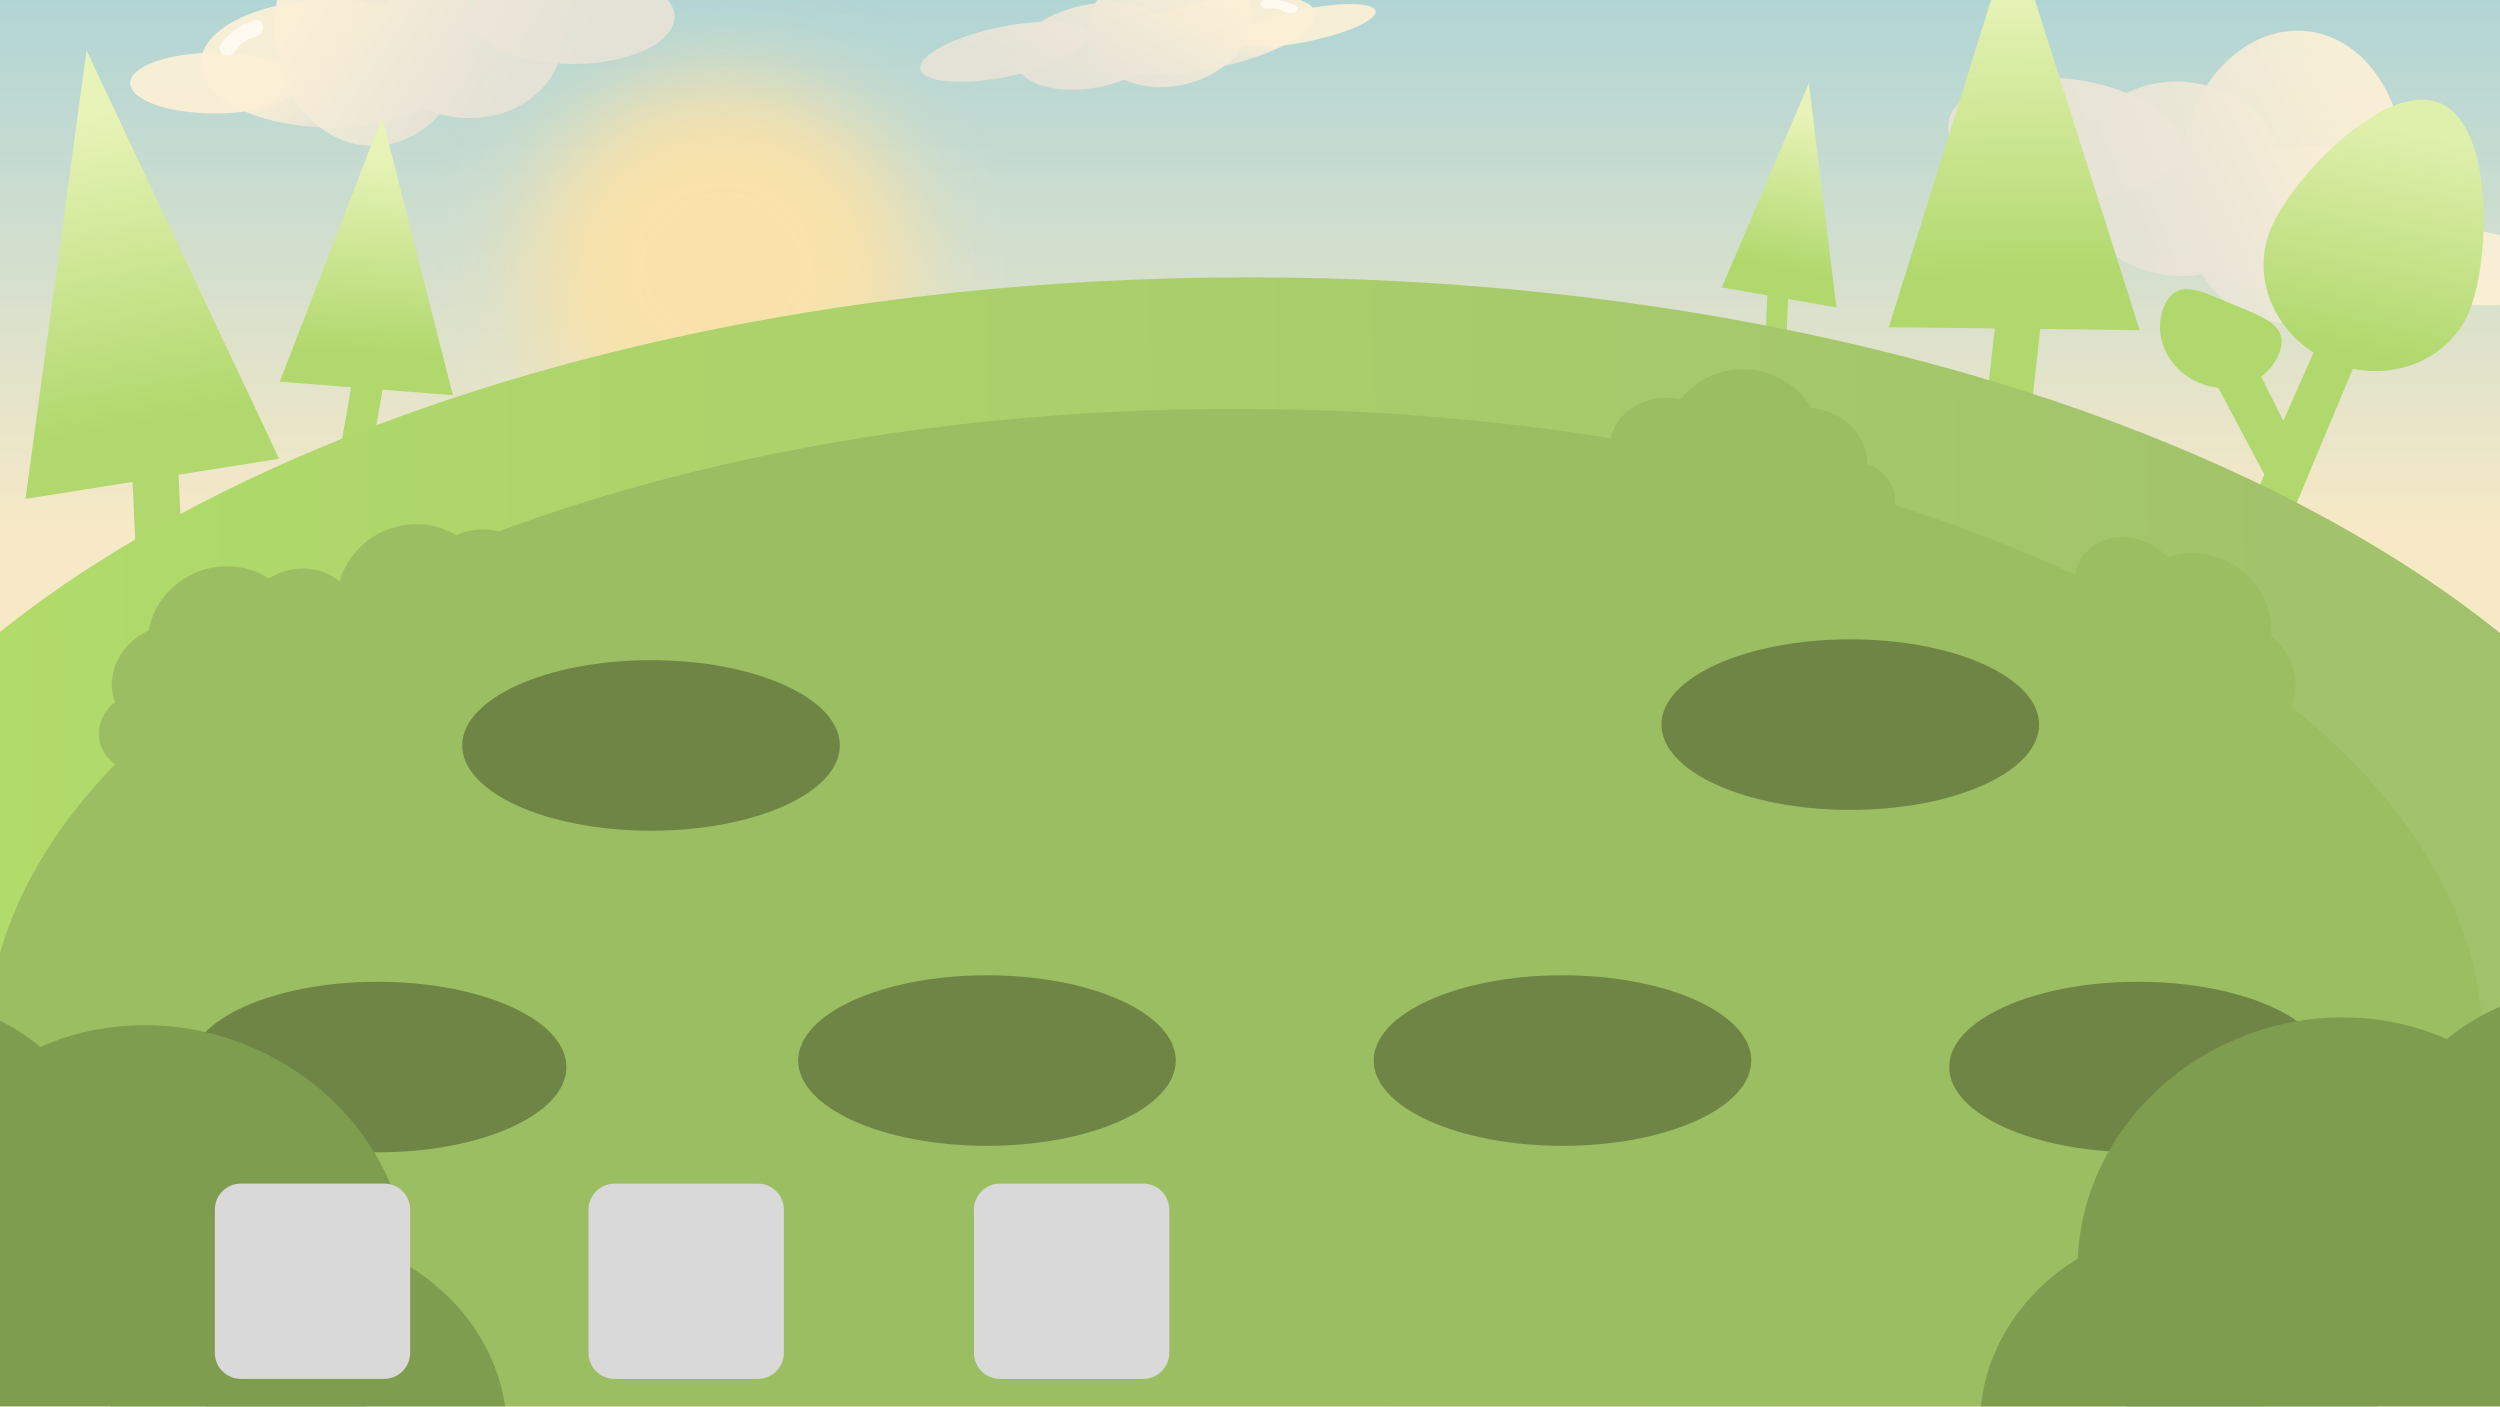
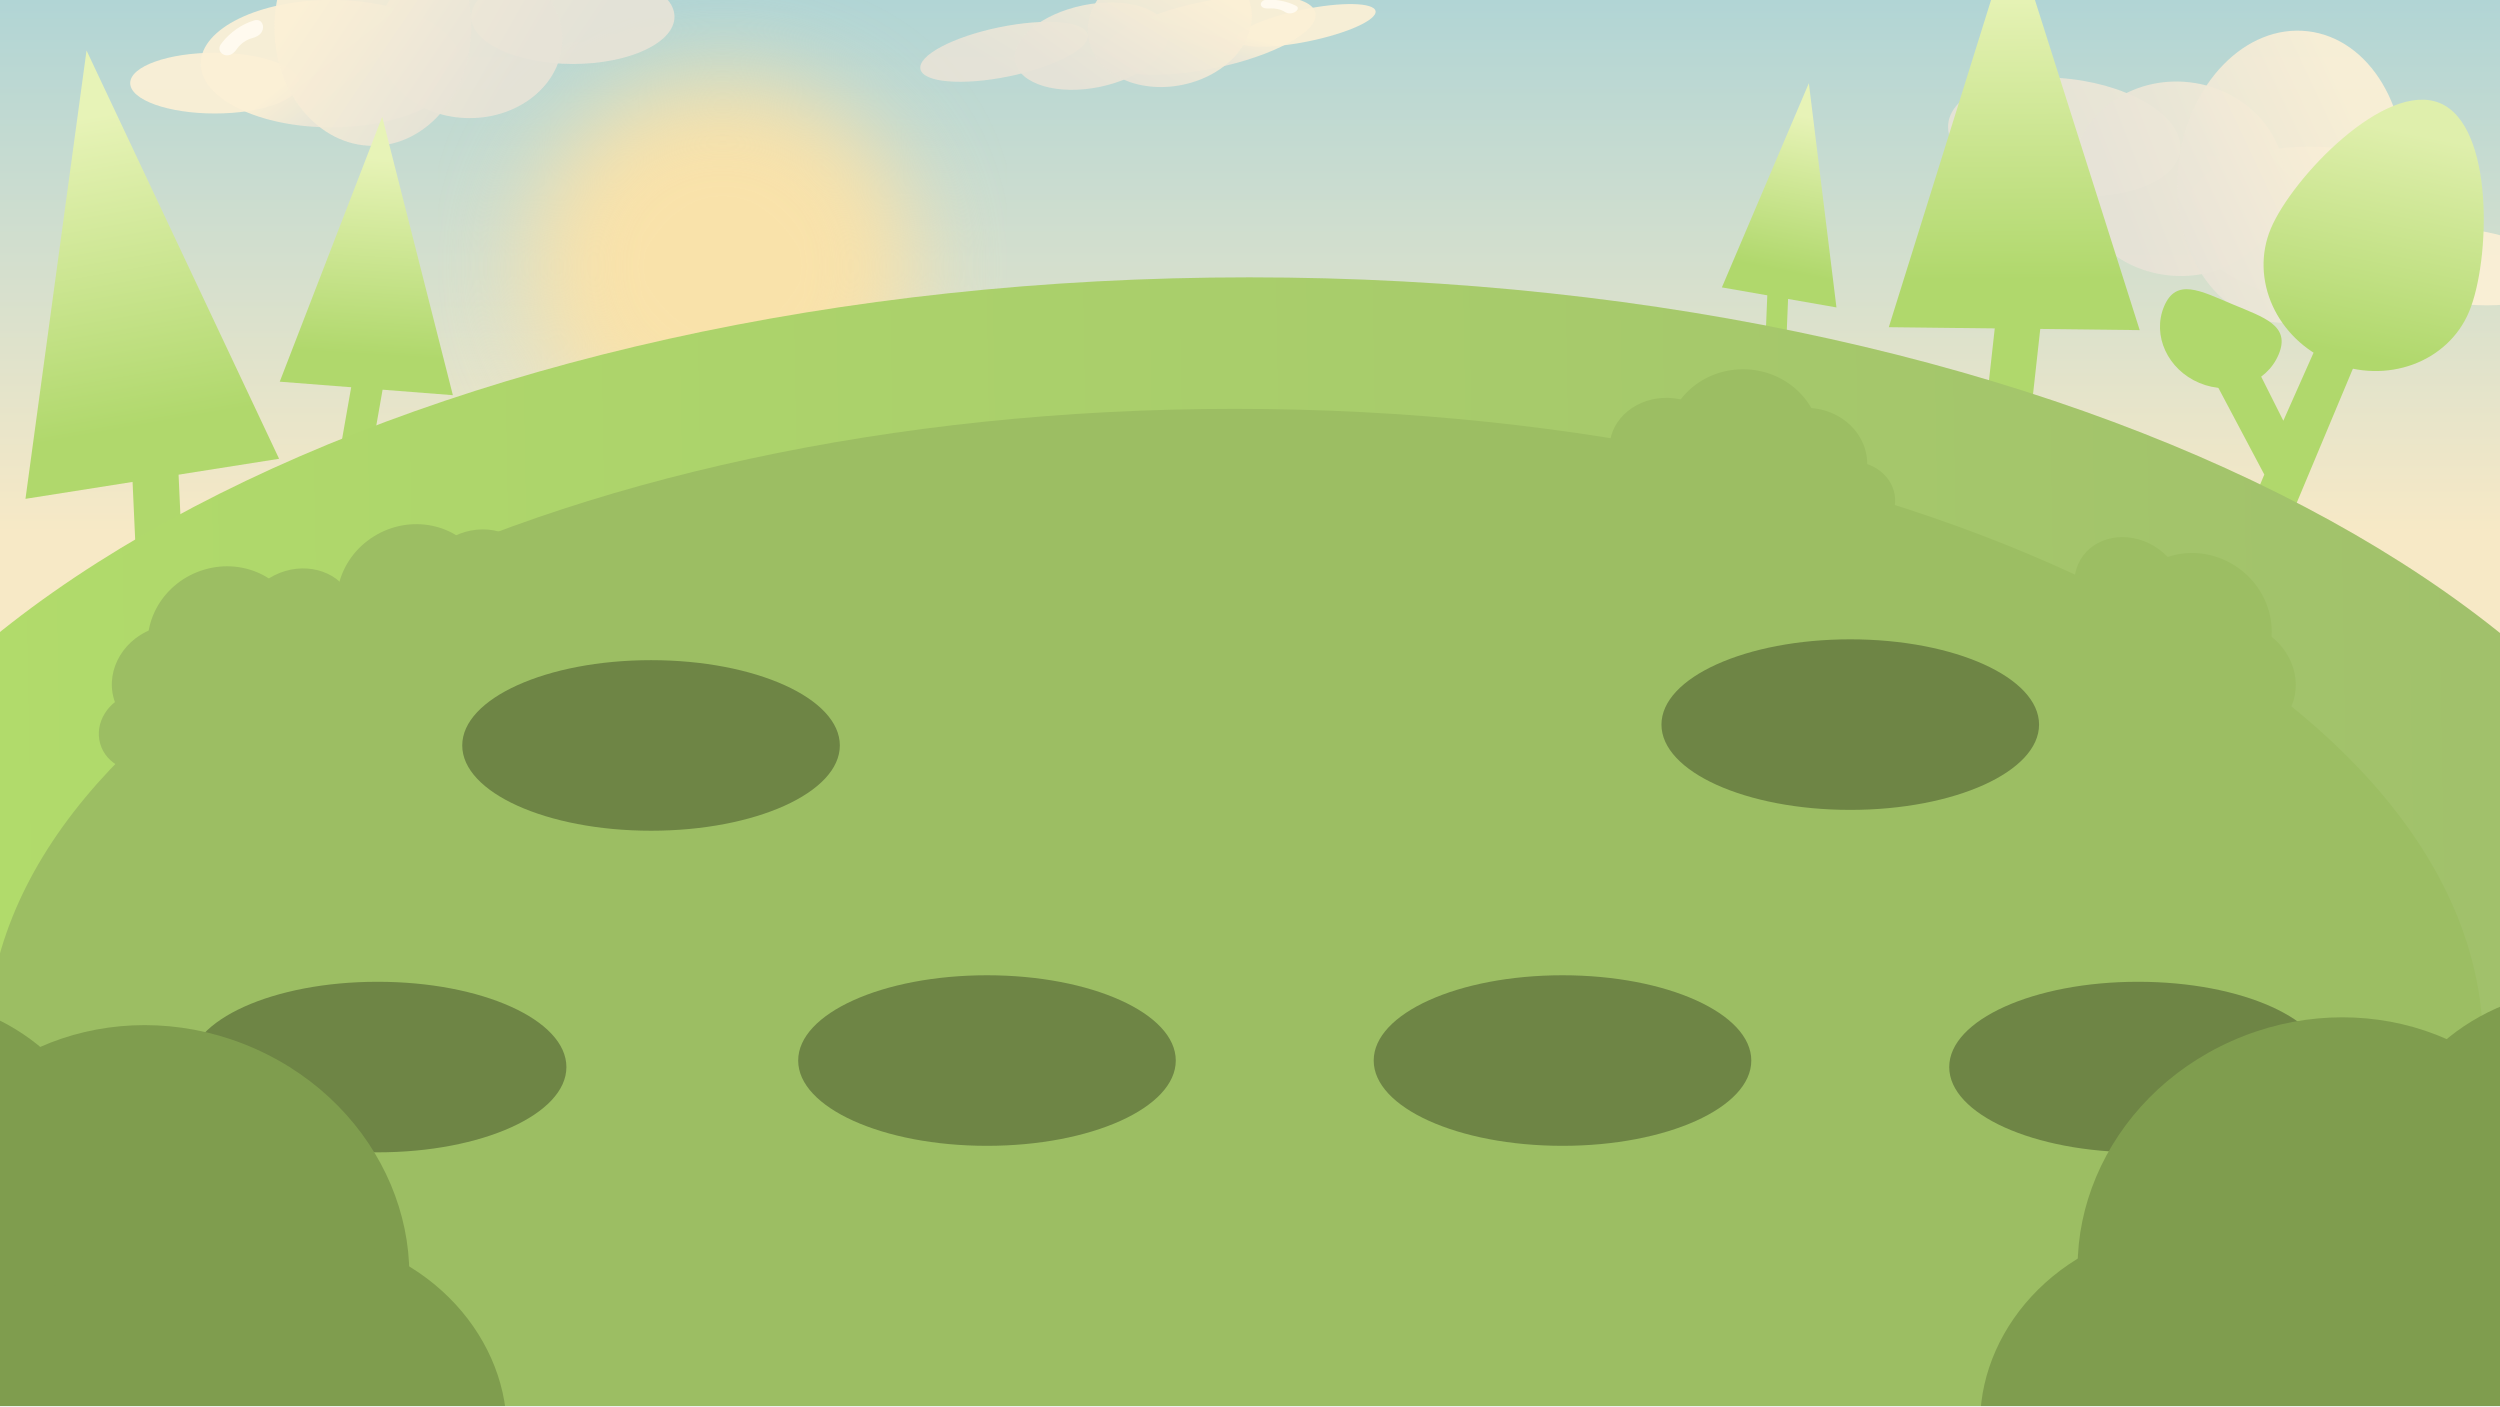
<svg xmlns="http://www.w3.org/2000/svg" width="1920" height="1080" viewBox="0 0 1920 1080" fill="none">
-   <g clip-path="url(#clip0_2186_3)">
-     <g clip-path="url(#clip1_2186_3)">
-       <rect width="1920" height="1080" fill="url(#paint0_linear_2186_3)" />
-       <g filter="url(#filter0_f_2186_3)">
-         <ellipse cx="555" cy="204.5" rx="148" ry="143.5" fill="#F9E2AA" />
+   <g clip-path="url(#clip0_2255_4)">
+     <mask id="mask0_2255_4" style="mask-type:luminance" maskUnits="userSpaceOnUse" x="0" y="0" width="1920" height="1080">
+       <path d="M1920 0H0V1080H1920V0Z" fill="white" />
+     </mask>
+     <g mask="url(#mask0_2255_4)">
+       <mask id="mask1_2255_4" style="mask-type:luminance" maskUnits="userSpaceOnUse" x="0" y="0" width="1920" height="1080">
+         <path d="M1920 0H3.05176e-05V1080H1920V0Z" fill="white" />
+       </mask>
+       <g mask="url(#mask1_2255_4)">
+         <path d="M1920 0H3.05176e-05V1080H1920V0Z" fill="url(#paint0_linear_2255_4)" />
+         <g filter="url(#filter0_f_2255_4)">
+           <path d="M555 348C636.738 348 703 283.753 703 204.5C703 125.247 636.738 61 555 61C473.262 61 407 125.247 407 204.5C407 283.753 473.262 348 555 348Z" fill="#F9E2AA" />
+         </g>
+         <path opacity="0.92" d="M439.964 49.136C483.062 49.136 518.001 32.908 518.001 12.889C518.001 -7.131 483.062 -23.359 439.964 -23.359C396.866 -23.359 361.928 -7.131 361.928 12.889C361.928 32.908 396.866 49.136 439.964 49.136Z" fill="url(#paint1_linear_2255_4)" />
+         <path opacity="0.92" d="M164.989 87.159C200.882 87.159 229.978 76.718 229.978 63.838C229.978 50.959 200.882 40.518 164.989 40.518C129.096 40.518 100 50.959 100 63.838C100 76.718 129.096 87.159 164.989 87.159Z" fill="#FCF0D6" />
+         <path opacity="0.92" d="M254.35 97.805C309.685 97.805 354.542 75.902 354.542 48.883C354.542 21.864 309.685 -0.039 254.35 -0.039C199.016 -0.039 154.158 21.864 154.158 48.883C154.158 75.902 199.016 97.805 254.35 97.805Z" fill="url(#paint2_linear_2255_4)" />
+         <path opacity="0.92" d="M360.696 90.707C399.988 90.707 431.84 63.697 431.84 30.379C431.84 -2.94 399.988 -29.95 360.696 -29.95C321.404 -29.95 289.552 -2.94 289.552 30.379C289.552 63.697 321.404 90.707 360.696 90.707Z" fill="url(#paint3_linear_2255_4)" />
+         <path opacity="0.92" d="M286.352 112C328.091 112 361.927 71.258 361.927 21C361.927 -29.258 328.091 -70 286.352 -70C244.613 -70 210.777 -29.258 210.777 21C210.777 71.258 244.613 112 286.352 112Z" fill="url(#paint4_linear_2255_4)" />
+         <path d="M200.87 24.735C203.779 19.991 200.852 14.162 195.588 15.61C195.301 15.688 195.013 15.771 194.725 15.858C190.321 17.18 185.863 19.368 181.711 22.244C177.559 25.119 173.829 28.604 170.821 32.415C170.41 32.936 170.014 33.46 169.634 33.989C166.536 38.29 170.381 43.235 175.515 42.419C178.169 41.997 180.294 39.985 181.839 37.72C182.085 37.359 182.348 37.001 182.627 36.648C183.925 35.003 185.536 33.499 187.328 32.257C189.12 31.016 191.045 30.071 192.946 29.5C193.118 29.449 193.29 29.4 193.46 29.355C196.326 28.595 199.29 27.312 200.87 24.735Z" fill="#FFFAEF" />
+         <path opacity="0.92" d="M1580.05 149.725C1530.9 143.957 1493.39 119.354 1496.28 94.774C1499.16 70.194 1541.35 54.943 1590.5 60.712C1639.65 66.48 1677.16 91.082 1674.28 115.662C1671.39 140.243 1629.21 155.493 1580.05 149.725Z" fill="url(#paint5_linear_2255_4)" />
+         <path opacity="0.92" d="M1888.19 233.212C1847.25 228.409 1815.57 211.695 1817.43 195.881C1819.28 180.067 1853.97 171.141 1894.91 175.945C1935.85 180.749 1967.53 197.463 1965.67 213.277C1963.81 229.091 1929.12 238.016 1888.19 233.212Z" fill="#FCF0D6" />
+         <path opacity="0.92" d="M1784.74 234.324C1721.63 226.918 1673.63 194.021 1677.52 160.846C1681.42 127.672 1735.73 106.782 1798.84 114.187C1861.95 121.593 1909.95 154.49 1906.06 187.665C1902.17 220.84 1847.85 241.73 1784.74 234.324Z" fill="url(#paint6_linear_2255_4)" />
+         <path opacity="0.92" d="M1664.48 211.376C1619.66 206.117 1587.23 168.69 1592.03 127.781C1596.83 86.871 1637.05 57.97 1681.86 63.228C1726.67 68.487 1759.11 105.914 1754.31 146.824C1749.51 187.734 1709.29 216.635 1664.48 211.376Z" fill="url(#paint7_linear_2255_4)" />
+         <path opacity="0.92" d="M1746.19 247.47C1698.59 241.884 1665.87 187.33 1673.11 125.622C1680.35 63.913 1724.81 18.417 1772.42 24.003C1820.02 29.589 1852.74 84.143 1845.5 145.851C1838.26 207.56 1793.8 253.056 1746.19 247.47Z" fill="url(#paint8_linear_2255_4)" />
+         <path d="M1856.19 151.604C1853.57 145.408 1857.62 138.74 1863.41 141.185C1863.79 141.345 1864.17 141.512 1864.55 141.686C1869.38 143.899 1874.15 147.181 1878.47 151.268C1882.79 155.355 1886.54 160.132 1889.42 165.215C1889.85 165.957 1890.25 166.704 1890.63 167.452C1893.53 173.162 1888.51 178.6 1882.78 176.915C1879.73 176.017 1877.52 173.166 1876.02 170.099C1875.81 169.675 1875.59 169.252 1875.35 168.832C1874.11 166.638 1872.49 164.576 1870.62 162.812C1868.76 161.047 1866.7 159.63 1864.61 158.675C1864.47 158.608 1864.32 158.544 1864.18 158.483C1860.95 157.106 1857.66 155.065 1856.19 151.604Z" fill="#FFFAEF" />
+         <path opacity="0.92" d="M775.004 58.621C739.528 65.946 709.029 63.461 706.883 53.07C704.738 42.679 731.758 28.317 767.234 20.992C802.711 13.667 833.209 16.152 835.355 26.543C837.5 36.934 810.48 51.296 775.004 58.621Z" fill="url(#paint9_linear_2255_4)" />
+         <path opacity="0.92" d="M1005.42 31.62C975.878 37.721 950.808 37.247 949.427 30.562C948.047 23.877 970.879 13.512 1000.42 7.411C1029.97 1.31 1055.04 1.784 1056.42 8.47C1057.8 15.155 1034.97 25.52 1005.42 31.62Z" fill="#FCF0D6" />
+         <path opacity="0.92" d="M933.013 52.335C887.465 61.74 848.193 57.995 845.297 43.971C842.401 29.947 876.978 10.953 922.527 1.548C968.076 -7.857 1007.35 -4.112 1010.24 9.912C1013.14 23.936 978.562 42.929 933.013 52.335Z" fill="url(#paint10_linear_2255_4)" />
+         <path opacity="0.92" d="M844.709 66.726C812.366 73.404 783.252 64.798 779.681 47.504C776.11 30.21 799.434 10.777 831.777 4.098C864.12 -2.58 893.234 6.026 896.805 23.32C900.376 40.614 877.052 60.047 844.709 66.726Z" fill="url(#paint11_linear_2255_4)" />
+         <path opacity="0.92" d="M908.188 65.142C873.83 72.236 841.612 56.84 836.225 30.753C830.839 4.666 854.324 -22.232 888.682 -29.326C923.039 -36.42 955.258 -21.024 960.644 5.063C966.031 31.149 942.545 58.047 908.188 65.142Z" fill="url(#paint12_linear_2255_4)" />
+         <path d="M969.606 5.593C966.704 3.625 968.841 -0.261 973.306 -0.335C977.073 -0.397 980.977 -0.019 984.703 0.768C988.429 1.555 991.873 2.729 994.757 4.196C995.002 4.32 995.241 4.446 995.476 4.574C998.496 6.216 995.651 9.803 991.328 10.253C989.455 10.448 987.873 9.892 986.677 9.09C986.317 8.848 985.921 8.618 985.493 8.4C984.248 7.767 982.761 7.26 981.153 6.92C979.544 6.58 977.859 6.417 976.233 6.444C975.889 6.45 975.549 6.464 975.216 6.486C973.116 6.627 970.951 6.505 969.606 5.593Z" fill="#FFFAEF" />
+         <path d="M66.459 38.757L214.346 352.347L19.562 383.104L66.459 38.757Z" fill="url(#paint13_linear_2255_4)" />
+         <path d="M104.266 424.289L139.799 423.126L136.571 351.971L101.038 353.135L104.266 424.289Z" fill="#B0D86C" />
+         <path d="M1545.86 -53.516L1643.29 253.535L1450.6 251.283L1545.86 -53.516Z" fill="url(#paint14_linear_2255_4)" />
+         <path d="M1526.48 301.706L1560.99 306.147L1568.19 241.167L1533.69 236.725L1526.48 301.706Z" fill="#B0D86C" />
+         <path d="M1389.2 63.881L1322.41 220.722L1410.39 236.105L1389.2 63.881Z" fill="url(#paint15_linear_2255_4)" />
+         <path d="M1372.13 256.704L1356.08 256.122L1357.54 220.534L1373.59 221.116L1372.13 256.704Z" fill="#B0D86C" />
+         <path d="M293.526 89.694L347.805 303.504L214.839 293.133L293.526 89.694Z" fill="url(#paint16_linear_2255_4)" />
+         <path d="M261 346.973L284.64 351.583L296.992 281.26L273.352 276.65L261 346.973Z" fill="#B0D86C" />
+         <path d="M1800.82 216.83L1829.73 228.941L1767.9 376.564L1741.42 439.795L1712.5 427.685L1738.99 364.453L1687.27 266.877L1718.24 252.737L1753.6 323.129L1800.82 216.83Z" fill="#B0D86C" />
+         <path d="M1896.25 239.413C1879.93 278.377 1832.61 295.686 1790.56 278.074C1748.51 260.461 1727.65 214.597 1743.97 175.632C1760.29 136.668 1831.81 61.574 1873.86 79.187C1915.91 96.799 1912.57 200.448 1896.25 239.413Z" fill="url(#paint17_linear_2255_4)" />
+         <path d="M1750.01 272.212C1740.69 294.477 1713.42 304.275 1689.12 294.095C1664.81 283.915 1652.67 257.613 1662 235.348C1671.32 213.083 1690.14 223.443 1714.45 233.622C1738.75 243.802 1759.34 249.947 1750.01 272.212Z" fill="#B0D86C" />
      </g>
-       <ellipse opacity="0.92" cx="439.964" cy="12.889" rx="78.037" ry="36.248" fill="url(#paint1_linear_2186_3)" />
-       <ellipse opacity="0.92" cx="164.989" cy="63.838" rx="64.989" ry="23.32" fill="#FCF0D6" />
-       <ellipse opacity="0.92" cx="254.35" cy="48.883" rx="100.192" ry="48.922" fill="url(#paint2_linear_2186_3)" />
-       <ellipse opacity="0.92" cx="360.696" cy="30.379" rx="71.144" ry="60.329" fill="url(#paint3_linear_2186_3)" />
-       <ellipse opacity="0.92" cx="286.352" cy="21" rx="75.575" ry="91" fill="url(#paint4_linear_2186_3)" />
-       <path d="M200.87 24.735C203.779 19.991 200.852 14.162 195.588 15.61C195.301 15.688 195.013 15.771 194.725 15.858C190.321 17.18 185.863 19.368 181.711 22.244C177.559 25.119 173.829 28.604 170.821 32.415C170.41 32.936 170.014 33.46 169.634 33.989C166.536 38.29 170.381 43.235 175.515 42.419V42.419C178.169 41.997 180.294 39.985 181.839 37.72C182.085 37.359 182.348 37.001 182.627 36.648C183.925 35.003 185.536 33.499 187.328 32.257C189.12 31.016 191.045 30.071 192.946 29.5C193.118 29.449 193.29 29.4 193.46 29.355C196.326 28.595 199.29 27.312 200.87 24.735V24.735Z" fill="#FFFAEF" />
-       <ellipse opacity="0.92" cx="89.611" cy="44.812" rx="89.611" ry="44.812" transform="matrix(-0.993185 -0.11655 -0.11655 0.993185 1679.5 71.1557)" fill="url(#paint5_linear_2186_3)" />
-       <ellipse opacity="0.92" cx="74.629" cy="28.83" rx="74.629" ry="28.83" transform="matrix(-0.993185 -0.11655 -0.11655 0.993185 1969.03 184.643)" fill="#FCF0D6" />
-       <ellipse opacity="0.92" cx="115.053" cy="60.48" rx="115.053" ry="60.48" transform="matrix(-0.993185 -0.11655 -0.11655 0.993185 1913.11 127.597)" fill="url(#paint6_linear_2186_3)" />
-       <ellipse opacity="0.92" cx="81.696" cy="74.582" rx="81.696" ry="74.582" transform="matrix(-0.993185 -0.11655 -0.11655 0.993185 1763 72.75)" fill="url(#paint7_linear_2186_3)" />
-       <ellipse opacity="0.92" cx="86.784" cy="112.5" rx="86.784" ry="112.5" transform="matrix(-0.993185 -0.11655 -0.11655 0.993185 1858.61 34.118)" fill="url(#paint8_linear_2186_3)" />
-       <path d="M1856.19 151.604C1853.57 145.408 1857.62 138.74 1863.41 141.185C1863.79 141.345 1864.17 141.512 1864.55 141.686C1869.38 143.899 1874.15 147.181 1878.47 151.268C1882.79 155.355 1886.54 160.132 1889.42 165.215C1889.85 165.957 1890.25 166.704 1890.63 167.452C1893.53 173.162 1888.51 178.6 1882.78 176.915V176.915C1879.73 176.017 1877.52 173.166 1876.02 170.099C1875.81 169.675 1875.59 169.252 1875.35 168.832C1874.11 166.638 1872.49 164.576 1870.62 162.812C1868.76 161.047 1866.7 159.63 1864.61 158.675C1864.47 158.608 1864.32 158.544 1864.18 158.483C1860.95 157.106 1857.66 155.065 1856.19 151.604V151.604Z" fill="#FFFAEF" />
-       <ellipse opacity="0.92" cx="65.591" cy="19.212" rx="65.591" ry="19.212" transform="matrix(-0.97934 0.202218 0.202218 0.97934 831.47 7.72823)" fill="url(#paint9_linear_2186_3)" />
-       <ellipse opacity="0.92" cx="54.625" cy="12.36" rx="54.625" ry="12.36" transform="matrix(-0.97934 0.202218 0.202218 0.97934 1053.92 -3.63509)" fill="#FCF0D6" />
-       <ellipse opacity="0.92" cx="84.213" cy="25.929" rx="84.213" ry="25.929" transform="matrix(-0.97934 0.202218 0.202218 0.97934 1005 -15.4813)" fill="url(#paint10_linear_2186_3)" />
-       <ellipse opacity="0.92" cx="59.797" cy="31.974" rx="59.797" ry="31.974" transform="matrix(-0.97934 0.202218 0.202218 0.97934 890.339 -7.99398)" fill="url(#paint11_linear_2186_3)" />
-       <ellipse opacity="0.92" cx="63.522" cy="48.23" rx="63.522" ry="48.23" transform="matrix(-0.97934 0.202218 0.202218 0.97934 950.891 -42.1714)" fill="url(#paint12_linear_2186_3)" />
-       <path d="M969.606 5.593C966.704 3.625 968.841 -0.261 973.306 -0.335V-0.335C977.073 -0.397 980.977 -0.019 984.703 0.768C988.429 1.555 991.873 2.729 994.757 4.196C995.002 4.32 995.241 4.446 995.476 4.574C998.496 6.216 995.651 9.803 991.328 10.253V10.253C989.455 10.448 987.873 9.892 986.677 9.09C986.317 8.848 985.921 8.618 985.493 8.4C984.248 7.767 982.761 7.26 981.153 6.92C979.544 6.58 977.859 6.417 976.233 6.444C975.889 6.45 975.549 6.464 975.216 6.486C973.116 6.627 970.951 6.505 969.606 5.593V5.593Z" fill="#FFFAEF" />
-       <path d="M66.459 38.757L214.346 352.347L19.562 383.104L66.459 38.757Z" fill="url(#paint13_linear_2186_3)" />
-       <rect width="35.552" height="71.228" transform="matrix(-0.999465 0.03272 -0.0453137 -0.998973 139.799 423.126)" fill="#B0D86C" />
-       <path d="M1545.86 -53.516L1643.29 253.535L1450.6 251.283L1545.86 -53.516Z" fill="url(#paint14_linear_2186_3)" />
-       <rect width="34.79" height="65.378" transform="matrix(-0.991819 -0.127655 0.11014 -0.993916 1560.99 306.147)" fill="#B0D86C" />
-       <path d="M1389.2 63.881L1322.41 220.722L1410.39 236.105L1389.2 63.881Z" fill="url(#paint15_linear_2186_3)" />
-       <rect width="16.06" height="35.618" transform="matrix(0.999344 0.0362269 0.04093 -0.999162 1356.08 256.122)" fill="#B0D86C" />
-       <path d="M293.526 89.694L347.805 303.504L214.839 293.133L293.526 89.694Z" fill="url(#paint16_linear_2186_3)" />
-       <rect width="24.085" height="71.399" transform="matrix(-0.98151 -0.191412 0.172999 -0.984922 284.64 351.583)" fill="#B0D86C" />
-       <path d="M1800.82 216.83L1829.73 228.941L1767.9 376.564L1741.42 439.795L1712.5 427.685L1738.99 364.453L1687.27 266.877L1718.24 252.737L1753.6 323.129L1800.82 216.83Z" fill="#B0D86C" />
-       <path d="M1896.25 239.413C1879.93 278.377 1832.61 295.686 1790.56 278.074C1748.51 260.461 1727.65 214.597 1743.97 175.632C1760.29 136.668 1831.81 61.574 1873.86 79.187C1915.91 96.799 1912.57 200.448 1896.25 239.413Z" fill="url(#paint17_linear_2186_3)" />
-       <path d="M1750.01 272.212C1740.69 294.477 1713.42 304.275 1689.12 294.095C1664.81 283.915 1652.67 257.613 1662 235.348C1671.32 213.083 1690.14 223.443 1714.45 233.622C1738.75 243.802 1759.34 249.947 1750.01 272.212Z" fill="#B0D86C" />
+       <path d="M959.5 1417C1592.69 1417 2106 1147.48 2106 815C2106 482.525 1592.69 213 959.5 213C326.306 213 -187 482.525 -187 815C-187 1147.48 326.306 1417 959.5 1417Z" fill="url(#paint18_linear_2255_4)" />
+       <path d="M948.5 1292C1477.87 1292 1907 1073.07 1907 803C1907 532.933 1477.87 314 948.5 314C419.135 314 -10 532.933 -10 803C-10 1073.07 419.135 1292 948.5 1292Z" fill="#9CBE63" />
+       <path d="M1642 885C1722.08 885 1787 855.675 1787 819.5C1787 783.325 1722.08 754 1642 754C1561.92 754 1497 783.325 1497 819.5C1497 855.675 1561.92 885 1642 885Z" fill="black" fill-opacity="0.3" />
+       <path d="M1865.1 1128.56C1766.49 1172.38 1652.72 1134.24 1611 1043.37C1569.27 952.493 1615.38 843.297 1713.99 799.471C1812.6 755.645 1926.37 793.786 1968.09 884.661C2009.82 975.536 1963.71 1084.73 1865.1 1128.56Z" fill="#7F9D4E" />
+       <path d="M1730.66 1206.61C1652.74 1241.24 1563.83 1213.25 1532.07 1144.09C1500.32 1074.93 1537.74 990.79 1615.66 956.16C1693.57 921.53 1782.48 949.522 1814.24 1018.68C1846 1087.84 1808.57 1171.98 1730.66 1206.61Z" fill="#7F9D4E" />
+       <path d="M2018.77 995.018C1946.82 1027 1865.8 1003.51 1837.82 942.563C1809.83 881.615 1845.47 806.282 1917.43 774.304C1989.38 742.325 2070.4 765.809 2098.38 826.758C2126.37 887.707 2090.73 963.039 2018.77 995.018Z" fill="#7F9D4E" />
+       <path d="M187.969 546.375C156.494 555.676 124.024 538.836 115.444 508.762C106.863 478.688 125.423 446.768 156.897 437.467C188.372 428.166 220.843 445.006 229.423 475.08C238.003 505.154 219.443 537.074 187.969 546.375Z" fill="#9CBE63" />
+       <path d="M144.265 564.744C119.395 572.094 93.94 559.497 87.411 536.61C80.881 513.722 95.749 489.21 120.619 481.86C145.489 474.511 170.944 487.107 177.473 509.995C184.003 532.882 169.135 557.395 144.265 564.744Z" fill="#9CBE63" />
+       <path d="M239.843 511.601C216.877 518.388 193.594 507.539 187.839 487.369C182.085 467.199 196.038 445.346 219.004 438.559C241.97 431.772 265.253 442.621 271.008 462.791C276.762 482.961 262.809 504.814 239.843 511.601Z" fill="#9CBE63" />
+       <path d="M117.056 590.569C99.445 595.773 81.481 587.068 76.932 571.125C72.384 555.182 82.973 538.039 100.585 532.835C118.196 527.63 136.16 536.335 140.709 552.278C145.257 568.221 134.668 585.364 117.056 590.569Z" fill="#9CBE63" />
+       <path d="M347.944 507.484C375.775 490.089 384.698 454.617 367.873 428.254C351.049 401.891 314.848 394.62 287.017 412.015C259.186 429.41 250.263 464.882 267.087 491.245C283.912 517.608 320.112 524.879 347.944 507.484Z" fill="#9CBE63" />
+       <path d="M390.672 486.946C412.663 473.201 420.111 445.794 407.307 425.731C394.503 405.668 366.295 400.545 344.304 414.29C322.313 428.035 314.865 455.442 327.669 475.505C340.473 495.568 368.68 500.691 390.672 486.946Z" fill="#9CBE63" />
+       <path d="M287.518 523.259C307.826 510.567 315.141 485.944 303.858 468.263C292.574 450.582 266.964 446.538 246.656 459.23C226.348 471.923 219.032 496.545 230.316 514.226C241.6 531.908 267.21 535.952 287.518 523.259Z" fill="#9CBE63" />
+       <path d="M428.045 483.7C443.618 473.967 449.012 454.748 440.093 440.772C431.174 426.797 411.319 423.357 395.746 433.091C380.173 442.824 374.779 462.043 383.698 476.019C392.617 489.994 412.472 493.434 428.045 483.7Z" fill="#9CBE63" />
+       <path d="M1657.85 531.321C1686.12 548.007 1721.71 539.582 1737.36 512.503C1753 485.424 1742.77 449.945 1714.51 433.259C1686.25 416.573 1650.66 424.998 1635.01 452.077C1619.36 479.156 1629.59 514.635 1657.85 531.321Z" fill="#9CBE63" />
+       <path d="M1695.78 559.78C1718.11 572.965 1745.86 566.947 1757.77 546.339C1769.68 525.73 1761.23 498.335 1738.89 485.151C1716.56 471.966 1688.81 477.983 1676.9 498.592C1664.99 519.2 1673.44 546.595 1695.78 559.78Z" fill="#9CBE63" />
+       <path d="M1616.02 484.961C1636.64 497.137 1661.87 492.284 1672.36 474.123C1682.85 455.961 1674.64 431.368 1654.02 419.193C1633.4 407.017 1608.17 411.87 1597.68 430.031C1587.19 448.193 1595.4 472.786 1616.02 484.961Z" fill="#9CBE63" />
+       <path d="M1715.88 591.454C1731.69 600.791 1751.23 596.723 1759.53 582.367C1767.82 568.012 1761.73 548.806 1745.91 539.47C1730.1 530.133 1710.56 534.201 1702.26 548.556C1693.97 562.911 1700.06 582.118 1715.88 591.454Z" fill="#9CBE63" />
+       <path d="M1342.54 396.711C1375.3 394.883 1400.22 368.103 1398.18 336.895C1396.15 305.687 1367.93 281.87 1335.16 283.698C1302.39 285.525 1277.48 312.306 1279.52 343.514C1281.55 374.721 1309.77 398.539 1342.54 396.711Z" fill="#9CBE63" />
+       <path d="M1389.87 399.309C1415.77 397.865 1435.5 377.44 1433.95 353.69C1432.4 329.94 1410.16 311.857 1384.26 313.301C1358.37 314.745 1338.64 335.17 1340.19 358.92C1341.73 382.67 1363.98 400.753 1389.87 399.309Z" fill="#9CBE63" />
+       <path d="M1281.99 381.411C1305.9 380.077 1324.18 362.029 1322.81 341.098C1321.45 320.168 1300.96 304.282 1277.04 305.615C1253.13 306.949 1234.86 324.998 1236.22 345.928C1237.59 366.858 1258.08 382.745 1281.99 381.411Z" fill="#9CBE63" />
+       <path d="M1424.19 414.477C1442.52 413.454 1456.51 399.214 1455.43 382.67C1454.35 366.126 1438.62 353.544 1420.28 354.566C1401.94 355.589 1387.95 369.829 1389.03 386.373C1390.11 402.917 1405.85 415.5 1424.19 414.477Z" fill="#9CBE63" />
+       <path d="M758 880C838.081 880 903 850.675 903 814.5C903 778.325 838.081 749 758 749C677.919 749 613 778.325 613 814.5C613 850.675 677.919 880 758 880Z" fill="black" fill-opacity="0.3" />
+       <path d="M500 638C580.081 638 645 608.675 645 572.5C645 536.325 580.081 507 500 507C419.919 507 355 536.325 355 572.5C355 608.675 419.919 638 500 638Z" fill="black" fill-opacity="0.3" />
+       <path d="M290 885C370.081 885 435 855.675 435 819.5C435 783.325 370.081 754 290 754C209.919 754 145 783.325 145 819.5C145 855.675 209.919 885 290 885Z" fill="black" fill-opacity="0.3" />
+       <path d="M1200 880C1280.08 880 1345 850.675 1345 814.5C1345 778.325 1280.08 749 1200 749C1119.92 749 1055 778.325 1055 814.5C1055 850.675 1119.92 880 1200 880Z" fill="black" fill-opacity="0.3" />
+       <path d="M1421 622C1501.08 622 1566 592.675 1566 556.5C1566 520.325 1501.08 491 1421 491C1340.92 491 1276 520.325 1276 556.5C1276 592.675 1340.92 622 1421 622Z" fill="black" fill-opacity="0.3" />
+       <path d="M44.899 1134.56C143.509 1178.38 257.275 1140.24 299.002 1049.37C340.729 958.493 294.617 849.297 196.007 805.471C97.397 761.645 -16.369 799.786 -58.096 890.661C-99.824 981.536 -53.711 1090.73 44.899 1134.56Z" fill="#7F9D4E" />
+       <path d="M179.341 1212.61C257.259 1247.24 346.168 1219.25 377.924 1150.09C409.681 1080.93 372.259 996.79 294.341 962.16C216.422 927.53 127.513 955.522 95.757 1024.68C64.001 1093.84 101.422 1177.98 179.341 1212.61Z" fill="#7F9D4E" />
+       <path d="M-108.769 1001.02C-36.816 1033 44.201 1009.51 72.187 948.563C100.173 887.615 64.53 812.282 -7.424 780.304C-79.377 748.325 -160.394 771.809 -188.38 832.758C-216.366 893.707 -180.723 969.039 -108.769 1001.02Z" fill="#7F9D4E" />
    </g>
-     <ellipse cx="959.5" cy="815" rx="1146.5" ry="602" fill="url(#paint18_linear_2186_3)" />
-     <ellipse cx="948.5" cy="803" rx="958.5" ry="489" fill="#9CBE63" />
-     <ellipse cx="1642" cy="819.5" rx="145" ry="65.5" fill="black" fill-opacity="0.3" />
-     <ellipse cx="195.389" cy="181.061" rx="195.389" ry="181.061" transform="matrix(-0.913814 0.406132 0.417284 0.908776 1892.54 720.117)" fill="#7F9D4E" />
-     <ellipse cx="154.39" cy="137.796" rx="154.39" ry="137.796" transform="matrix(-0.913814 0.406132 0.417284 0.908776 1756.74 893.457)" fill="#7F9D4E" />
-     <ellipse cx="142.571" cy="121.435" rx="142.571" ry="121.435" transform="matrix(-0.913814 0.406132 0.417284 0.908776 2047.71 716.401)" fill="#7F9D4E" />
-     <ellipse cx="59.426" cy="56.627" rx="59.426" ry="56.627" transform="matrix(-0.959002 0.2834 0.274352 0.961629 213.887 420.626)" fill="#9CBE63" />
-     <ellipse cx="46.956" cy="43.095" rx="46.956" ry="43.095" transform="matrix(-0.959002 0.2834 0.274352 0.961629 165.65 468.553)" fill="#9CBE63" />
-     <ellipse cx="43.362" cy="37.978" rx="43.362" ry="37.978" transform="matrix(-0.959002 0.2834 0.274352 0.961629 260.588 426.27)" fill="#9CBE63" />
-     <ellipse cx="33.252" cy="30.019" rx="33.252" ry="30.019" transform="matrix(-0.959002 0.2834 0.274352 0.961629 132.473 523.411)" fill="#9CBE63" />
-     <ellipse cx="59.426" cy="56.627" rx="59.426" ry="56.627" transform="matrix(0.847997 -0.530002 0.537967 0.842966 236.624 443.511)" fill="#9CBE63" />
-     <ellipse cx="46.956" cy="43.095" rx="46.956" ry="43.095" transform="matrix(0.847997 -0.530002 0.537967 0.842966 304.485 439.177)" fill="#9CBE63" />
-     <ellipse cx="43.362" cy="37.978" rx="43.362" ry="37.978" transform="matrix(0.847997 -0.530002 0.537967 0.842966 209.885 482.212)" fill="#9CBE63" />
-     <ellipse cx="33.252" cy="30.019" rx="33.252" ry="30.019" transform="matrix(0.847997 -0.530002 0.537967 0.842966 367.549 450.714)" fill="#9CBE63" />
-     <ellipse cx="59.426" cy="56.627" rx="59.426" ry="56.627" transform="matrix(0.861112 0.508416 -0.500281 0.865863 1663.34 403.046)" fill="#9CBE63" />
-     <ellipse cx="46.956" cy="43.095" rx="46.956" ry="43.095" transform="matrix(0.861112 0.508416 -0.500281 0.865863 1698.46 461.277)" fill="#9CBE63" />
-     <ellipse cx="43.362" cy="37.978" rx="43.362" ry="37.978" transform="matrix(0.861112 0.508416 -0.500281 0.865863 1616.68 397.147)" fill="#9CBE63" />
-     <ellipse cx="33.252" cy="30.019" rx="33.252" ry="30.019" transform="matrix(0.861112 0.508416 -0.500281 0.865863 1717.28 522.564)" fill="#9CBE63" />
-     <ellipse cx="59.426" cy="56.627" rx="59.426" ry="56.627" transform="matrix(0.998448 -0.0556896 0.0650941 0.997879 1275.83 287.007)" fill="#9CBE63" />
-     <ellipse cx="46.956" cy="43.095" rx="46.956" ry="43.095" transform="matrix(0.998448 -0.0556896 0.0650941 0.997879 1337.38 315.916)" fill="#9CBE63" />
-     <ellipse cx="43.362" cy="37.978" rx="43.362" ry="37.978" transform="matrix(0.998448 -0.0556896 0.0650941 0.997879 1233.75 308.03)" fill="#9CBE63" />
-     <ellipse cx="33.252" cy="30.019" rx="33.252" ry="30.019" transform="matrix(0.998448 -0.0556896 0.0650941 0.997879 1387.08 356.418)" fill="#9CBE63" />
-     <ellipse cx="758" cy="814.5" rx="145" ry="65.5" fill="black" fill-opacity="0.3" />
-     <ellipse cx="500" cy="572.5" rx="145" ry="65.5" fill="black" fill-opacity="0.3" />
-     <ellipse cx="290" cy="819.5" rx="145" ry="65.5" fill="black" fill-opacity="0.3" />
-     <ellipse cx="1200" cy="814.5" rx="145" ry="65.5" fill="black" fill-opacity="0.3" />
-     <ellipse cx="1421" cy="556.5" rx="145" ry="65.5" fill="black" fill-opacity="0.3" />
-     <ellipse cx="195.389" cy="181.061" rx="195.389" ry="181.061" transform="matrix(0.913814 0.406132 -0.417284 0.908776 17.4575 726.117)" fill="#7F9D4E" />
-     <ellipse cx="154.39" cy="137.796" rx="154.39" ry="137.796" transform="matrix(0.913814 0.406132 -0.417284 0.908776 153.257 899.457)" fill="#7F9D4E" />
-     <ellipse cx="142.571" cy="121.435" rx="142.571" ry="121.435" transform="matrix(0.913814 0.406132 -0.417284 0.908776 -137.707 722.401)" fill="#7F9D4E" />
-     <rect x="452" y="909" width="150" height="150" rx="20" fill="#D9D9D9" />
-     <rect x="748" y="909" width="150" height="150" rx="20" fill="#D9D9D9" />
-     <rect x="165" y="909" width="150" height="150" rx="20" fill="#D9D9D9" />
  </g>
  <defs>
-     <filter id="filter0_f_2186_3" x="337" y="-9" width="436" height="427" filterUnits="userSpaceOnUse" color-interpolation-filters="sRGB">
+     <filter id="filter0_f_2255_4" x="337" y="-9" width="436" height="427" filterUnits="userSpaceOnUse" color-interpolation-filters="sRGB">
      <feFlood flood-opacity="0" result="BackgroundImageFix" />
      <feBlend mode="normal" in="SourceGraphic" in2="BackgroundImageFix" result="shape" />
-       <feGaussianBlur stdDeviation="35" result="effect1_foregroundBlur_2186_3" />
+       <feGaussianBlur stdDeviation="35" result="effect1_foregroundBlur_2255_4" />
    </filter>
-     <linearGradient id="paint0_linear_2186_3" x1="960" y1="0" x2="960" y2="418.5" gradientUnits="userSpaceOnUse">
+     <linearGradient id="paint0_linear_2255_4" x1="960" y1="0" x2="960" y2="418.5" gradientUnits="userSpaceOnUse">
      <stop stop-color="#B1D5D5" />
      <stop offset="0.977" stop-color="#F7E9C6" />
    </linearGradient>
-     <linearGradient id="paint1_linear_2186_3" x1="221.632" y1="-46.271" x2="415.347" y2="85.363" gradientUnits="userSpaceOnUse">
+     <linearGradient id="paint1_linear_2255_4" x1="221.632" y1="-46.271" x2="415.347" y2="85.363" gradientUnits="userSpaceOnUse">
      <stop stop-color="#FCF0D6" />
      <stop offset="1" stop-color="#E7E3D7" />
    </linearGradient>
-     <linearGradient id="paint2_linear_2186_3" x1="227.279" y1="56.752" x2="257.807" y2="95.049" gradientUnits="userSpaceOnUse">
+     <linearGradient id="paint2_linear_2255_4" x1="227.279" y1="56.752" x2="257.807" y2="95.049" gradientUnits="userSpaceOnUse">
      <stop stop-color="#FCF0D6" />
      <stop offset="1" stop-color="#E7E3D7" />
    </linearGradient>
-     <linearGradient id="paint3_linear_2186_3" x1="244.308" y1="-46.992" x2="402.545" y2="43.698" gradientUnits="userSpaceOnUse">
+     <linearGradient id="paint3_linear_2255_4" x1="244.308" y1="-46.992" x2="402.545" y2="43.697" gradientUnits="userSpaceOnUse">
      <stop stop-color="#FCF0D6" />
      <stop offset="1" stop-color="#E7E3D7" />
    </linearGradient>
-     <linearGradient id="paint4_linear_2186_3" x1="249.784" y1="-24.114" x2="369.824" y2="56.697" gradientUnits="userSpaceOnUse">
+     <linearGradient id="paint4_linear_2255_4" x1="249.784" y1="-24.114" x2="369.824" y2="56.697" gradientUnits="userSpaceOnUse">
      <stop stop-color="#FCF0D6" />
      <stop offset="1" stop-color="#E7E3D7" />
    </linearGradient>
-     <linearGradient id="paint5_linear_2186_3" x1="-161.104" y1="-28.325" x2="71.421" y2="118.443" gradientUnits="userSpaceOnUse">
+     <linearGradient id="paint5_linear_2255_4" x1="1842.81" y1="61.801" x2="1594.76" y2="180.467" gradientUnits="userSpaceOnUse">
      <stop stop-color="#FCF0D6" />
      <stop offset="1" stop-color="#E7E3D7" />
    </linearGradient>
-     <linearGradient id="paint6_linear_2186_3" x1="83.967" y1="70.208" x2="122.234" y2="114.799" gradientUnits="userSpaceOnUse">
+     <linearGradient id="paint6_linear_2255_4" x1="1821.53" y1="187.54" x2="1778.33" y2="227.367" gradientUnits="userSpaceOnUse">
      <stop stop-color="#FCF0D6" />
      <stop offset="1" stop-color="#E7E3D7" />
    </linearGradient>
-     <linearGradient id="paint7_linear_2186_3" x1="-51.956" y1="-21.068" x2="136.133" y2="79.062" gradientUnits="userSpaceOnUse">
+     <linearGradient id="paint7_linear_2255_4" x1="1817.06" y1="57.881" x2="1618.58" y2="135.406" gradientUnits="userSpaceOnUse">
      <stop stop-color="#FCF0D6" />
      <stop offset="1" stop-color="#E7E3D7" />
    </linearGradient>
-     <linearGradient id="paint8_linear_2186_3" x1="44.792" y1="56.727" x2="188.8" y2="146.776" gradientUnits="userSpaceOnUse">
+     <linearGradient id="paint8_linear_2255_4" x1="1807.51" y1="85.237" x2="1653.99" y2="157.889" gradientUnits="userSpaceOnUse">
      <stop stop-color="#FCF0D6" />
      <stop offset="1" stop-color="#E7E3D7" />
    </linearGradient>
-     <linearGradient id="paint9_linear_2186_3" x1="-117.92" y1="-12.143" x2="-7.8" y2="106.527" gradientUnits="userSpaceOnUse">
+     <linearGradient id="paint9_linear_2255_4" x1="944.498" y1="-28.009" x2="860.65" y2="110.477" gradientUnits="userSpaceOnUse">
      <stop stop-color="#FCF0D6" />
      <stop offset="1" stop-color="#E7E3D7" />
    </linearGradient>
-     <linearGradient id="paint10_linear_2186_3" x1="61.46" y1="30.099" x2="74.78" y2="56.599" gradientUnits="userSpaceOnUse">
+     <linearGradient id="paint10_linear_2255_4" x1="950.897" y1="26.424" x2="943.21" y2="55.071" gradientUnits="userSpaceOnUse">
      <stop stop-color="#FCF0D6" />
      <stop offset="1" stop-color="#E7E3D7" />
    </linearGradient>
-     <linearGradient id="paint11_linear_2186_3" x1="-38.029" y1="-9.032" x2="58.728" y2="78.91" gradientUnits="userSpaceOnUse">
+     <linearGradient id="paint11_linear_2255_4" x1="925.756" y1="-24.53" x2="848.781" y2="81.162" gradientUnits="userSpaceOnUse">
      <stop stop-color="#FCF0D6" />
      <stop offset="1" stop-color="#E7E3D7" />
    </linearGradient>
-     <linearGradient id="paint12_linear_2186_3" x1="32.785" y1="24.32" x2="101.307" y2="97.474" gradientUnits="userSpaceOnUse">
+     <linearGradient id="paint12_linear_2255_4" x1="923.701" y1="-11.725" x2="871.388" y2="73.775" gradientUnits="userSpaceOnUse">
      <stop stop-color="#FCF0D6" />
      <stop offset="1" stop-color="#E7E3D7" />
    </linearGradient>
-     <linearGradient id="paint13_linear_2186_3" x1="117.07" y1="325.985" x2="75.126" y2="88.432" gradientUnits="userSpaceOnUse">
+     <linearGradient id="paint13_linear_2255_4" x1="117.07" y1="325.985" x2="75.126" y2="88.432" gradientUnits="userSpaceOnUse">
      <stop stop-color="#B0D86C" />
      <stop offset="1" stop-color="#E7F3B7" />
    </linearGradient>
-     <linearGradient id="paint14_linear_2186_3" x1="1553.11" y1="214.601" x2="1551.92" y2="-7.186" gradientUnits="userSpaceOnUse">
+     <linearGradient id="paint14_linear_2255_4" x1="1553.11" y1="214.601" x2="1551.92" y2="-7.186" gradientUnits="userSpaceOnUse">
      <stop stop-color="#B0D86C" />
      <stop offset="1" stop-color="#E7F3B7" />
    </linearGradient>
-     <linearGradient id="paint15_linear_2186_3" x1="1366.35" y1="207.537" x2="1389.42" y2="89.533" gradientUnits="userSpaceOnUse">
+     <linearGradient id="paint15_linear_2255_4" x1="1366.35" y1="207.537" x2="1389.42" y2="89.533" gradientUnits="userSpaceOnUse">
      <stop stop-color="#B0D86C" />
      <stop offset="1" stop-color="#E7F3B7" />
    </linearGradient>
-     <linearGradient id="paint16_linear_2186_3" x1="287.181" y1="272.824" x2="296.414" y2="121.6" gradientUnits="userSpaceOnUse">
+     <linearGradient id="paint16_linear_2255_4" x1="287.181" y1="272.824" x2="296.414" y2="121.6" gradientUnits="userSpaceOnUse">
      <stop stop-color="#B0D86C" />
      <stop offset="1" stop-color="#E7F3B7" />
    </linearGradient>
-     <linearGradient id="paint17_linear_2186_3" x1="1797" y1="270" x2="1832" y2="98" gradientUnits="userSpaceOnUse">
+     <linearGradient id="paint17_linear_2255_4" x1="1797" y1="270" x2="1832" y2="98" gradientUnits="userSpaceOnUse">
      <stop stop-color="#B0D86C" />
      <stop offset="1" stop-color="#DFEFAC" />
    </linearGradient>
-     <linearGradient id="paint18_linear_2186_3" x1="-11.5" y1="764" x2="1915" y2="732" gradientUnits="userSpaceOnUse">
+     <linearGradient id="paint18_linear_2255_4" x1="-11.5" y1="764" x2="1915" y2="732" gradientUnits="userSpaceOnUse">
      <stop stop-color="#B1DB6B" />
      <stop offset="1" stop-color="#A1C16B" />
    </linearGradient>
-     <clipPath id="clip0_2186_3">
-       <rect width="1920" height="1080" fill="white" />
-     </clipPath>
-     <clipPath id="clip1_2186_3">
+     <clipPath id="clip0_2255_4">
      <rect width="1920" height="1080" fill="white" />
    </clipPath>
  </defs>
</svg>
